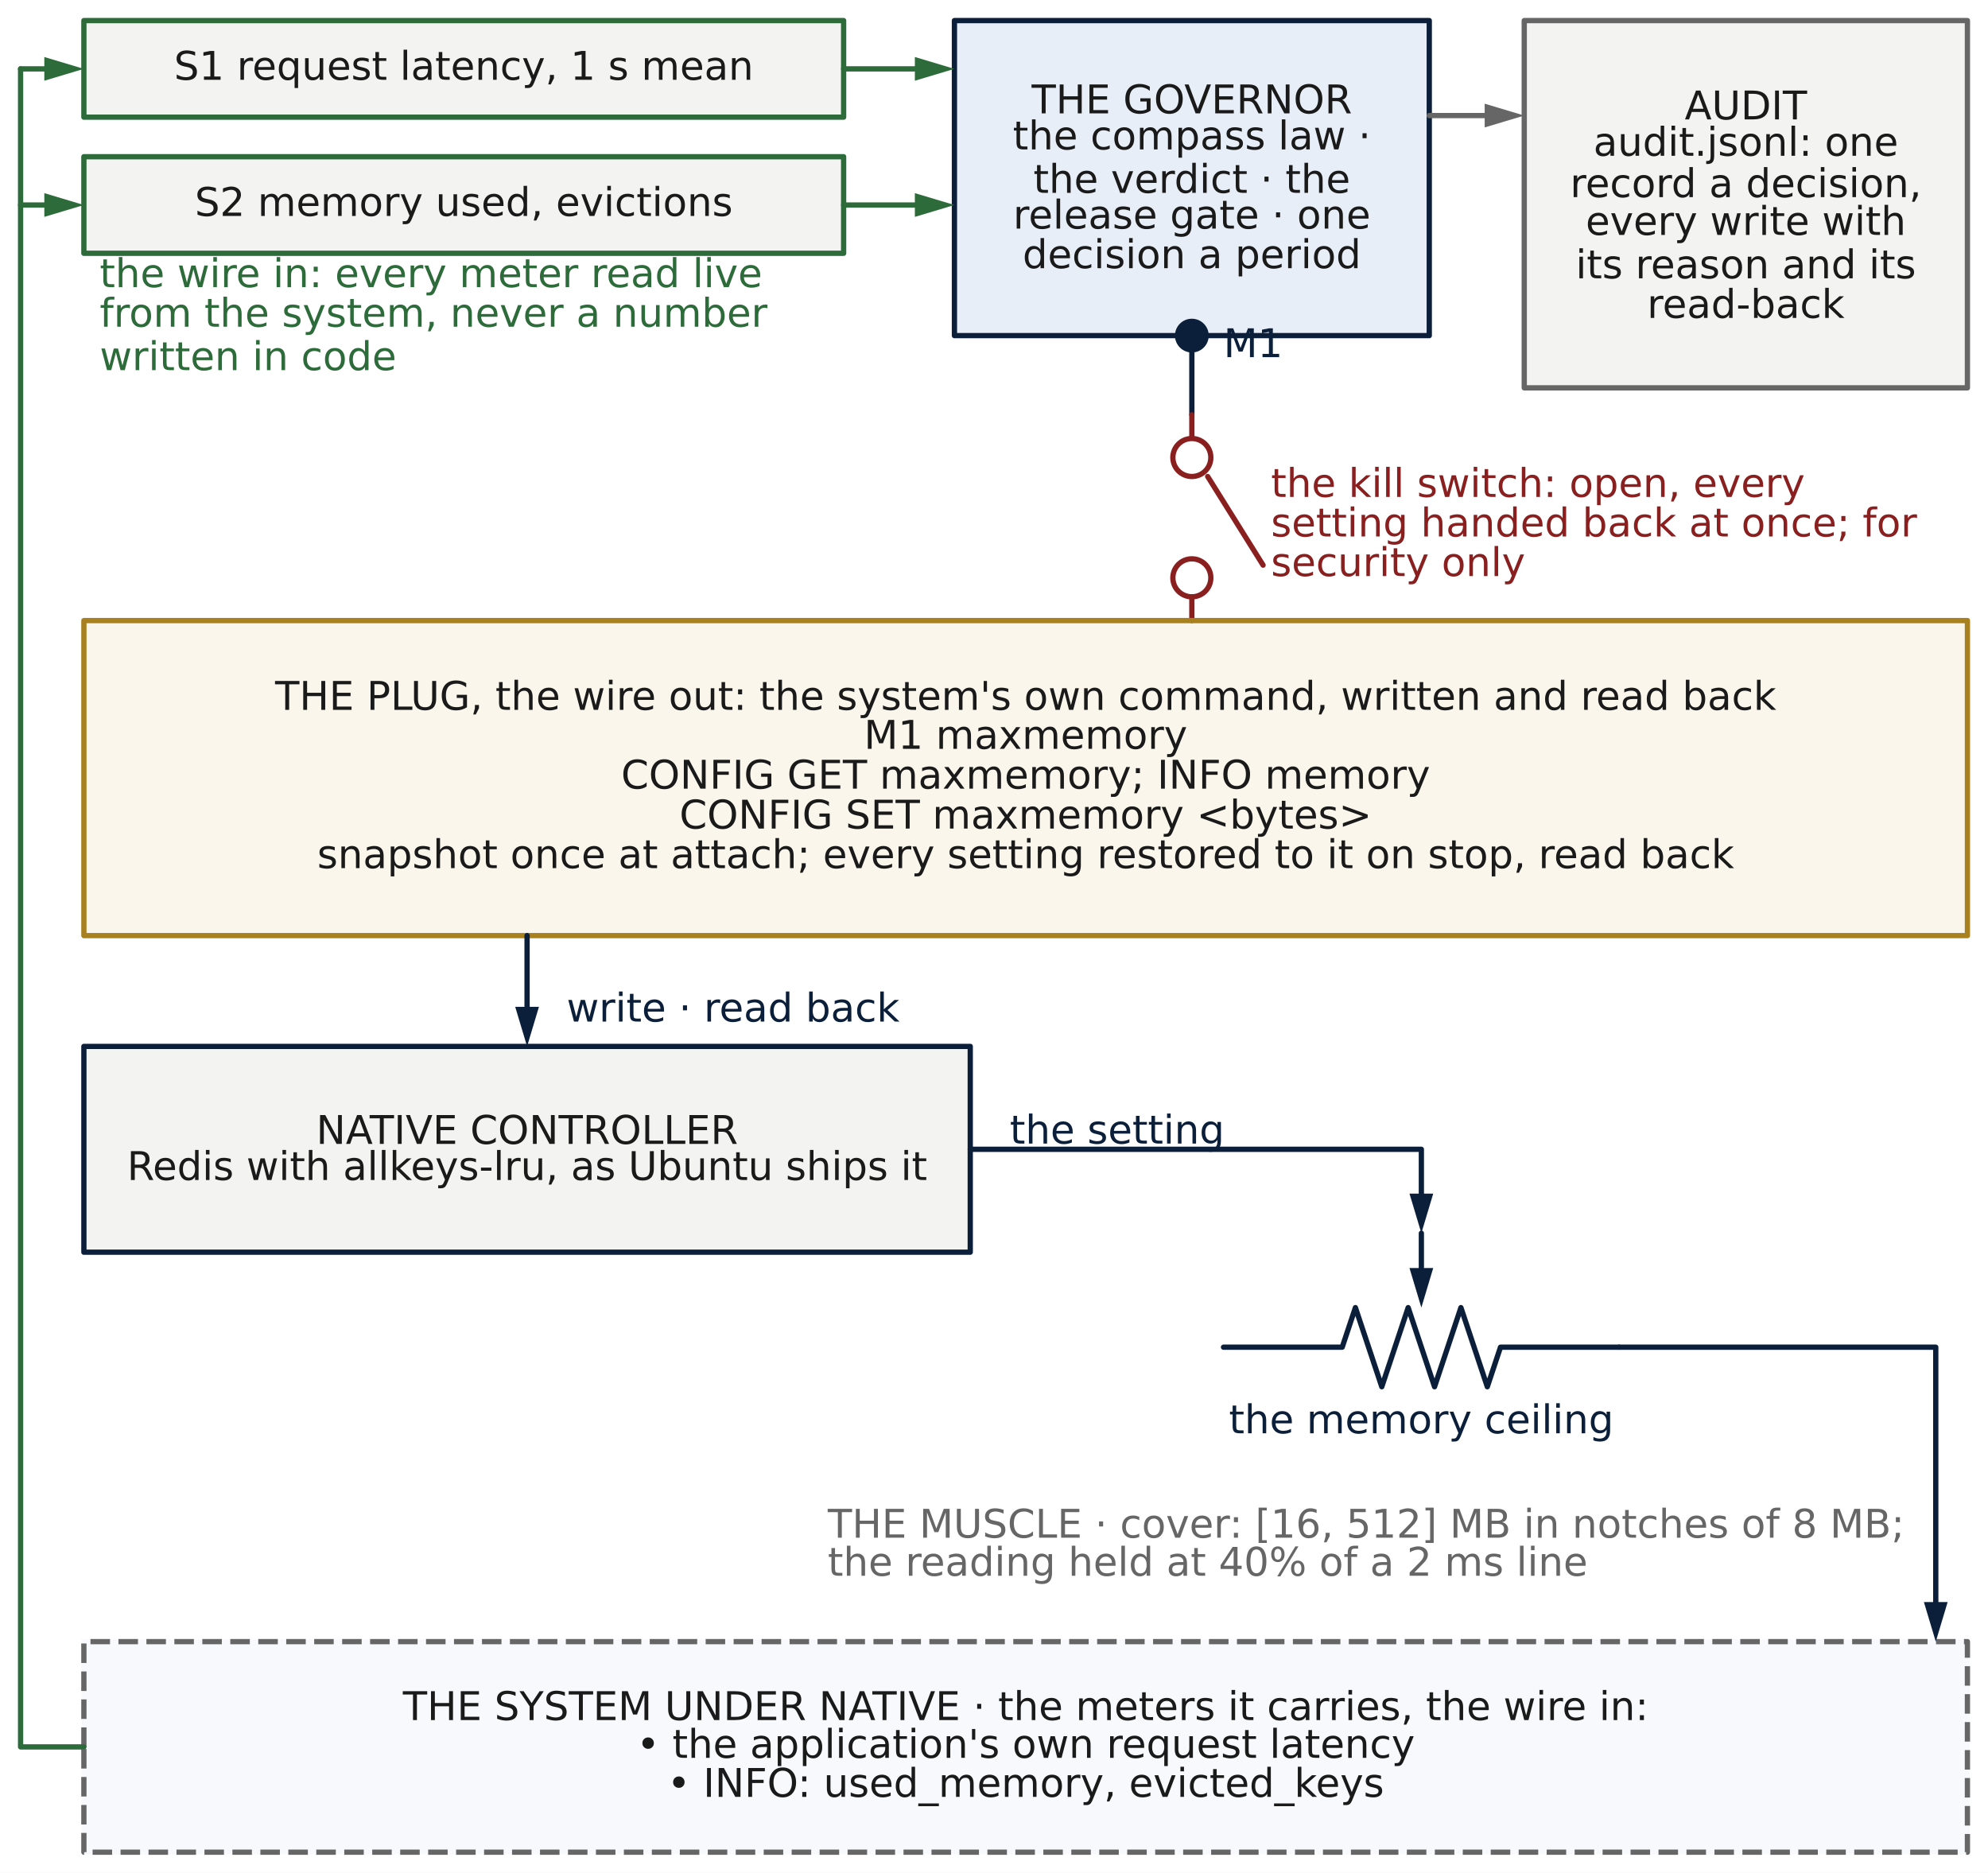
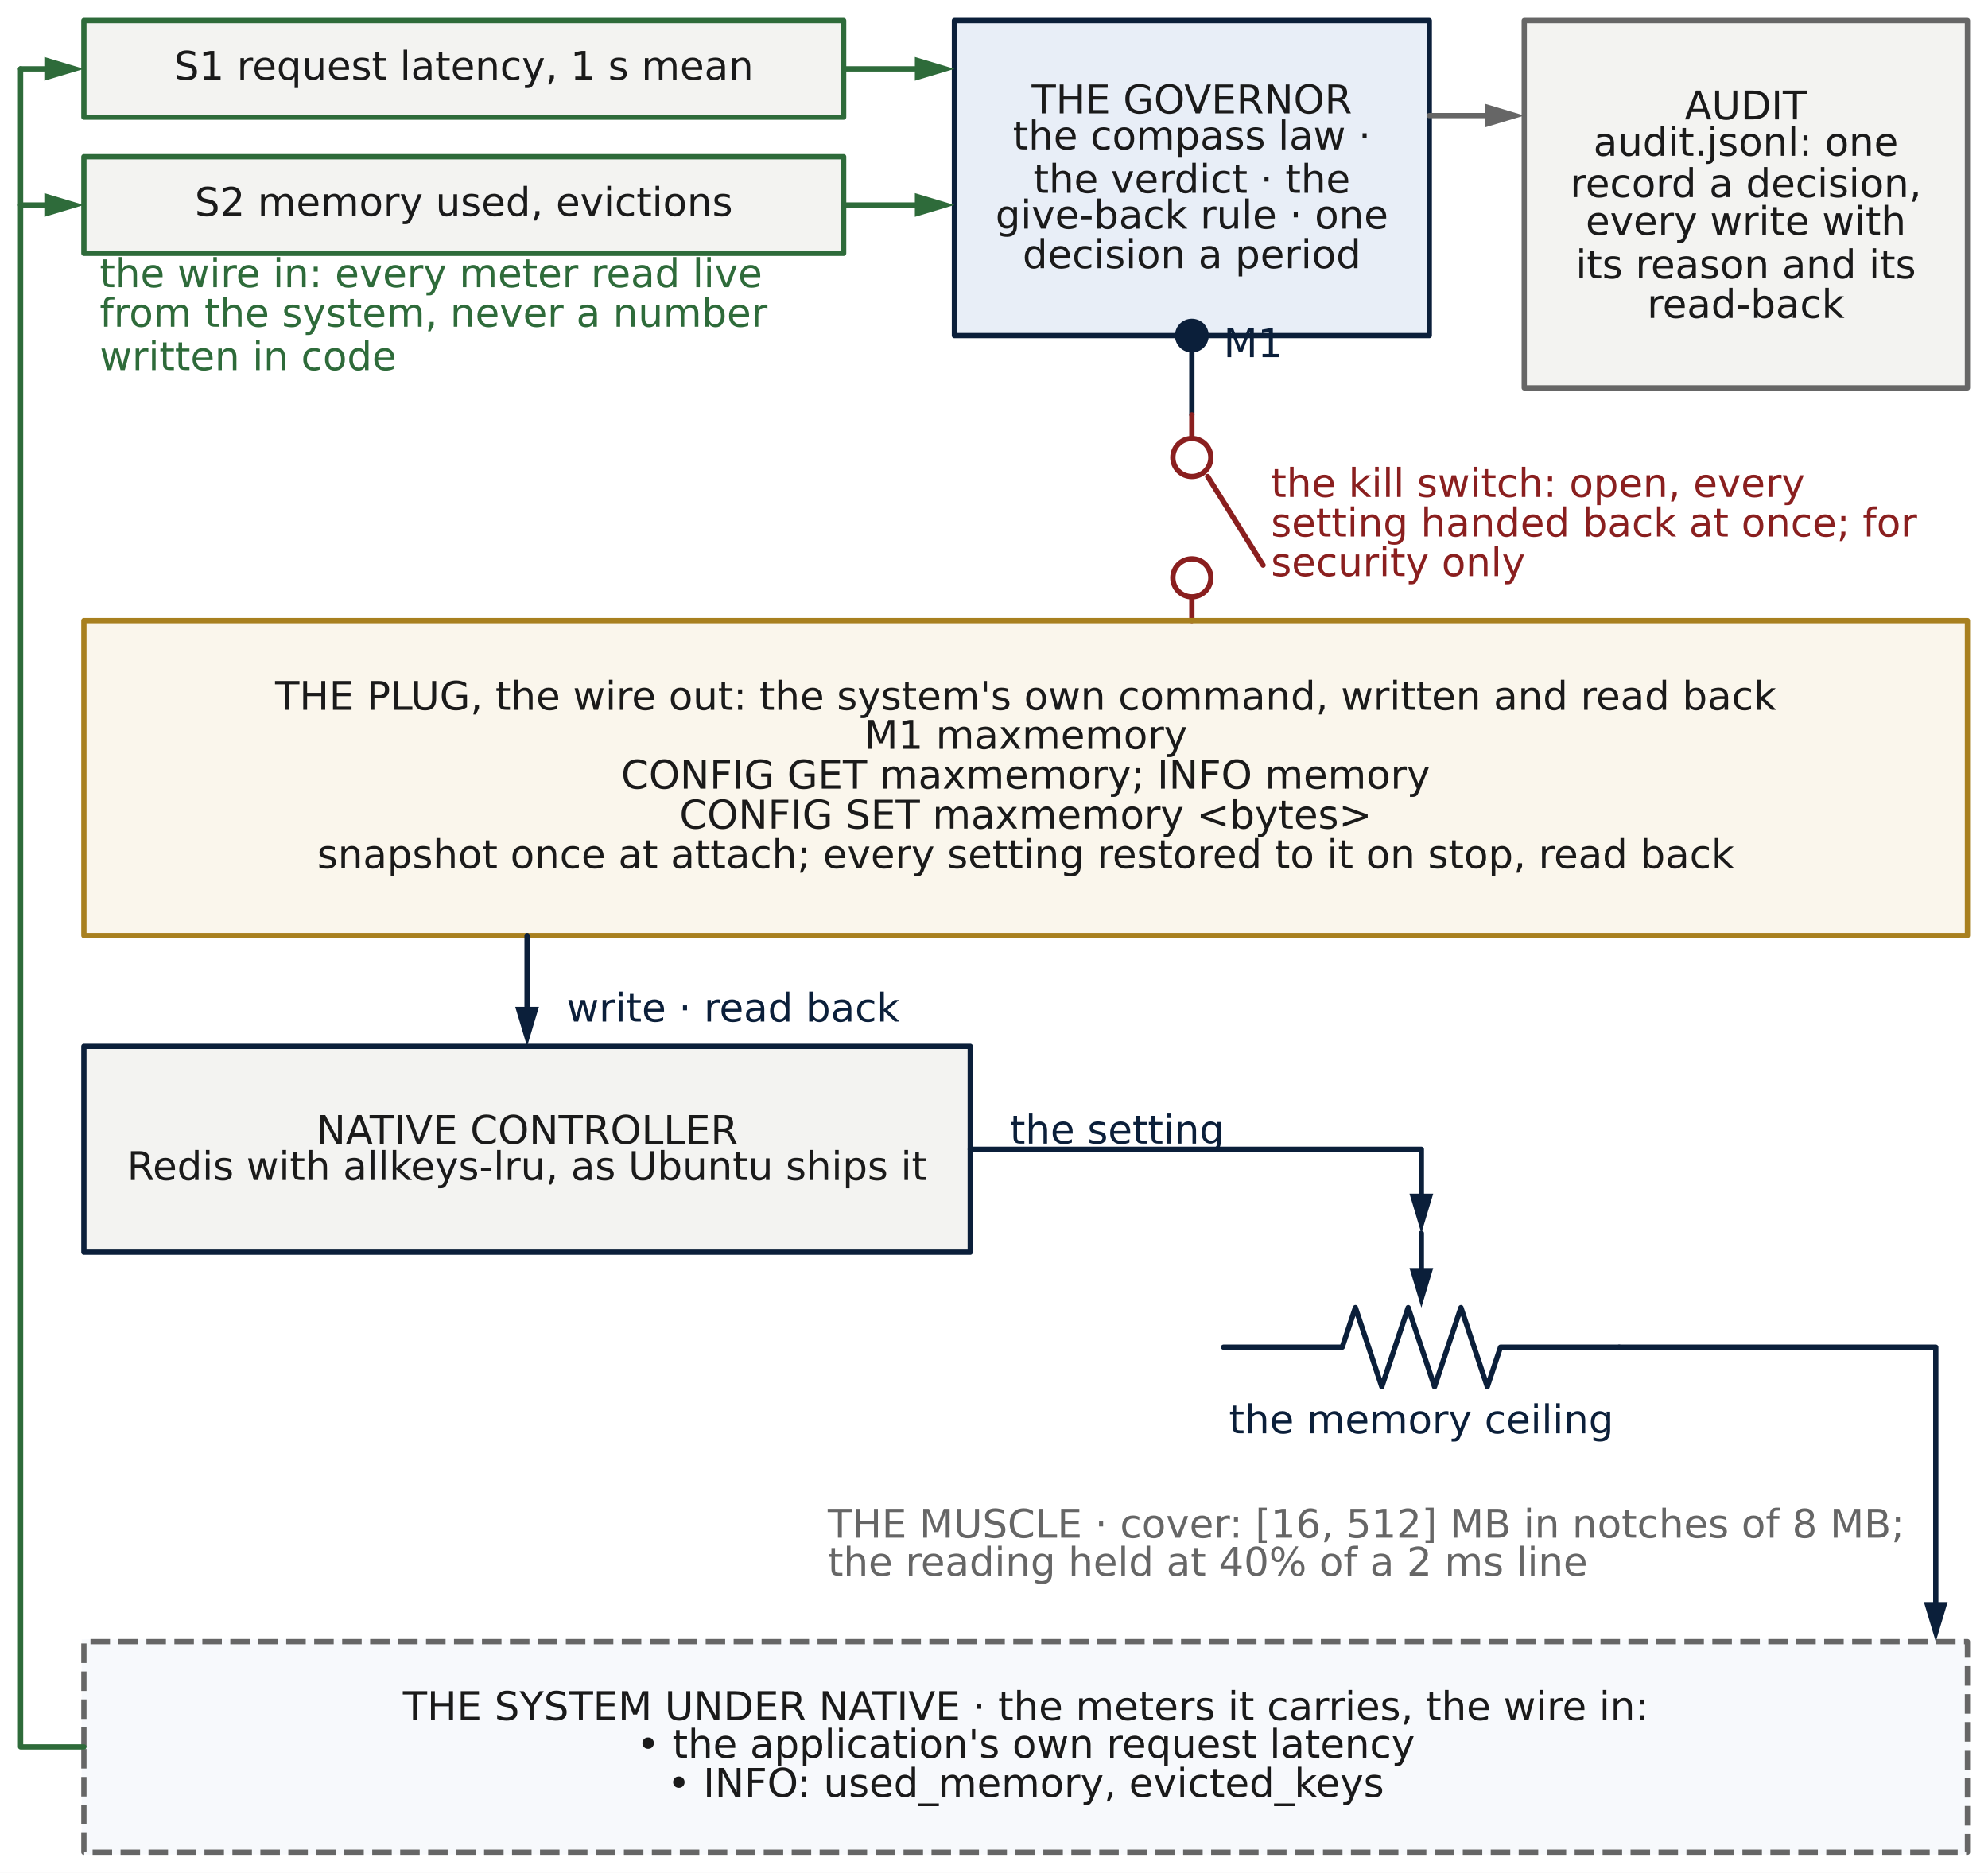
<svg xmlns="http://www.w3.org/2000/svg" width="452.16pt" height="425.88pt" viewBox="0 0 452.16 425.88" version="1.1">
  <defs>
    <style type="text/css">*{stroke-linejoin: round; stroke-linecap: butt}</style>
  </defs>
  <g id="figure_1">
    <g id="patch_1">
      <path d="M 0 425.88  L 452.16 425.88  L 452.16 0  L 0 0  z " style="fill: #ffffff" />
    </g>
    <g id="axes_1">
      <g id="patch_2">
-         <path d="M 217.08 40.5  L 217.08 4.68  L 325.08 4.68  L 325.08 76.32  L 217.08 76.32  z " clip-path="url(#p948c8fc768)" style="fill: #e8eef7; stroke: #e8eef7; stroke-linejoin: miter" />
+         <path d="M 217.08 40.5  L 217.08 4.68  L 325.08 4.68  L 325.08 76.32  L 217.08 76.32  z " clip-path="url(#pe3cd42fc38)" style="fill: #e8eef7; stroke: #e8eef7; stroke-linejoin: miter" />
      </g>
      <g id="patch_3">
-         <path d="M 19.08 15.66  L 19.08 4.68  L 191.88 4.68  L 191.88 26.64  L 19.08 26.64  z " clip-path="url(#p948c8fc768)" style="fill: #f3f3f1; stroke: #f3f3f1; stroke-linejoin: miter" />
+         <path d="M 19.08 15.66  L 19.08 4.68  L 191.88 4.68  L 191.88 26.64  L 19.08 26.64  z " clip-path="url(#pe3cd42fc38)" style="fill: #f3f3f1; stroke: #f3f3f1; stroke-linejoin: miter" />
      </g>
      <g id="patch_4">
-         <path d="M 19.08 46.62  L 19.08 35.64  L 191.88 35.64  L 191.88 57.6  L 19.08 57.6  z " clip-path="url(#p948c8fc768)" style="fill: #f3f3f1; stroke: #f3f3f1; stroke-linejoin: miter" />
+         <path d="M 19.08 46.62  L 19.08 35.64  L 191.88 35.64  L 191.88 57.6  L 19.08 57.6  z " clip-path="url(#pe3cd42fc38)" style="fill: #f3f3f1; stroke: #f3f3f1; stroke-linejoin: miter" />
      </g>
      <g id="patch_5">
-         <path d="M 346.68 46.44  L 346.68 4.68  L 447.48 4.68  L 447.48 88.2  L 346.68 88.2  z " clip-path="url(#p948c8fc768)" style="fill: #f3f3f1; stroke: #f3f3f1; stroke-linejoin: miter" />
+         <path d="M 346.68 46.44  L 346.68 4.68  L 447.48 4.68  L 447.48 88.2  L 346.68 88.2  z " clip-path="url(#pe3cd42fc38)" style="fill: #f3f3f1; stroke: #f3f3f1; stroke-linejoin: miter" />
      </g>
      <g id="patch_6">
-         <path d="M 19.08 176.94  L 19.08 141.12  L 447.48 141.12  L 447.48 212.76  L 19.08 212.76  z " clip-path="url(#p948c8fc768)" style="fill: #faf6ec; stroke: #faf6ec; stroke-linejoin: miter" />
+         <path d="M 19.08 176.94  L 19.08 141.12  L 447.48 141.12  L 447.48 212.76  L 19.08 212.76  z " clip-path="url(#pe3cd42fc38)" style="fill: #faf6ec; stroke: #faf6ec; stroke-linejoin: miter" />
      </g>
      <g id="patch_7">
-         <path d="M 19.08 261.36  L 19.08 237.96  L 220.68 237.96  L 220.68 284.76  L 19.08 284.76  z " clip-path="url(#p948c8fc768)" style="fill: #f3f3f1; stroke: #f3f3f1; stroke-linejoin: miter" />
+         <path d="M 19.08 261.36  L 19.08 237.96  L 220.68 237.96  L 220.68 284.76  L 19.08 284.76  z " clip-path="url(#pe3cd42fc38)" style="fill: #f3f3f1; stroke: #f3f3f1; stroke-linejoin: miter" />
      </g>
      <g id="patch_8">
-         <path d="M 19.08 397.26  L 19.08 373.32  L 447.48 373.32  L 447.48 421.2  L 19.08 421.2  z " clip-path="url(#p948c8fc768)" style="fill: #f7f9fc; stroke: #f7f9fc; stroke-linejoin: miter" />
+         <path d="M 19.08 397.26  L 19.08 373.32  L 447.48 373.32  L 447.48 421.2  L 19.08 421.2  z " clip-path="url(#pe3cd42fc38)" style="fill: #f7f9fc; stroke: #f7f9fc; stroke-linejoin: miter" />
      </g>
      <g id="line2d_1">
-         <path d="M 217.08 40.5  L 217.08 4.68  L 325.08 4.68  L 325.08 76.32  L 217.08 76.32  L 217.08 40.5  " clip-path="url(#p948c8fc768)" style="fill: none; stroke: #0b1f3a; stroke-width: 1.2; stroke-linecap: round" />
+         <path d="M 217.08 40.5  L 217.08 4.68  L 325.08 4.68  L 325.08 76.32  L 217.08 76.32  L 217.08 40.5  " clip-path="url(#pe3cd42fc38)" style="fill: none; stroke: #0b1f3a; stroke-width: 1.2; stroke-linecap: round" />
      </g>
      <g id="line2d_2">
-         <path d="M 19.08 15.66  L 19.08 4.68  L 191.88 4.68  L 191.88 26.64  L 19.08 26.64  L 19.08 15.66  " clip-path="url(#p948c8fc768)" style="fill: none; stroke: #2e6b3a; stroke-width: 1.2; stroke-linecap: round" />
+         <path d="M 19.08 15.66  L 19.08 4.68  L 191.88 4.68  L 191.88 26.64  L 19.08 26.64  L 19.08 15.66  " clip-path="url(#pe3cd42fc38)" style="fill: none; stroke: #2e6b3a; stroke-width: 1.2; stroke-linecap: round" />
      </g>
      <g id="line2d_3">
-         <path d="M 191.88 15.66  L 208.08 15.66  " clip-path="url(#p948c8fc768)" style="fill: none; stroke: #2e6b3a; stroke-width: 1.2; stroke-linecap: round" />
+         <path d="M 191.88 15.66  L 208.08 15.66  " clip-path="url(#pe3cd42fc38)" style="fill: none; stroke: #2e6b3a; stroke-width: 1.2; stroke-linecap: round" />
      </g>
      <g id="patch_9">
-         <path d="M 208.08 12.96  L 217.08 15.66  L 208.08 18.36  z " clip-path="url(#p948c8fc768)" style="fill: #2e6b3a" />
+         <path d="M 208.08 12.96  L 217.08 15.66  L 208.08 18.36  z " clip-path="url(#pe3cd42fc38)" style="fill: #2e6b3a" />
      </g>
      <g id="line2d_4">
-         <path d="M 19.08 46.62  L 19.08 35.64  L 191.88 35.64  L 191.88 57.6  L 19.08 57.6  L 19.08 46.62  " clip-path="url(#p948c8fc768)" style="fill: none; stroke: #2e6b3a; stroke-width: 1.2; stroke-linecap: round" />
+         <path d="M 19.08 46.62  L 19.08 35.64  L 191.88 35.64  L 191.88 57.6  L 19.08 57.6  L 19.08 46.62  " clip-path="url(#pe3cd42fc38)" style="fill: none; stroke: #2e6b3a; stroke-width: 1.2; stroke-linecap: round" />
      </g>
      <g id="line2d_5">
-         <path d="M 191.88 46.62  L 208.08 46.62  " clip-path="url(#p948c8fc768)" style="fill: none; stroke: #2e6b3a; stroke-width: 1.2; stroke-linecap: round" />
+         <path d="M 191.88 46.62  L 208.08 46.62  " clip-path="url(#pe3cd42fc38)" style="fill: none; stroke: #2e6b3a; stroke-width: 1.2; stroke-linecap: round" />
      </g>
      <g id="patch_10">
-         <path d="M 208.08 43.92  L 217.08 46.62  L 208.08 49.32  z " clip-path="url(#p948c8fc768)" style="fill: #2e6b3a" />
+         <path d="M 208.08 43.92  L 217.08 46.62  L 208.08 49.32  z " clip-path="url(#pe3cd42fc38)" style="fill: #2e6b3a" />
      </g>
      <g id="line2d_6">
-         <path d="M 346.68 46.44  L 346.68 4.68  L 447.48 4.68  L 447.48 88.2  L 346.68 88.2  L 346.68 46.44  " clip-path="url(#p948c8fc768)" style="fill: none; stroke: #666666; stroke-width: 1.2; stroke-linecap: round" />
+         <path d="M 346.68 46.44  L 346.68 4.68  L 447.48 4.68  L 447.48 88.2  L 346.68 88.2  L 346.68 46.44  " clip-path="url(#pe3cd42fc38)" style="fill: none; stroke: #666666; stroke-width: 1.2; stroke-linecap: round" />
      </g>
      <g id="line2d_7">
-         <path d="M 325.08 26.28  L 337.68 26.28  " clip-path="url(#p948c8fc768)" style="fill: none; stroke: #666666; stroke-width: 1.2; stroke-linecap: round" />
+         <path d="M 325.08 26.28  L 337.68 26.28  " clip-path="url(#pe3cd42fc38)" style="fill: none; stroke: #666666; stroke-width: 1.2; stroke-linecap: round" />
      </g>
      <g id="patch_11">
-         <path d="M 337.68 23.58  L 346.68 26.28  L 337.68 28.98  z " clip-path="url(#p948c8fc768)" style="fill: #666666" />
+         <path d="M 337.68 23.58  L 346.68 26.28  L 337.68 28.98  z " clip-path="url(#pe3cd42fc38)" style="fill: #666666" />
      </g>
      <g id="line2d_8">
-         <path d="M 271.08 76.32  L 271.08 85.32  L 271.08 94.32  " clip-path="url(#p948c8fc768)" style="fill: none; stroke: #0b1f3a; stroke-width: 1.2; stroke-linecap: round" />
+         <path d="M 271.08 76.32  L 271.08 85.32  L 271.08 94.32  " clip-path="url(#pe3cd42fc38)" style="fill: none; stroke: #0b1f3a; stroke-width: 1.2; stroke-linecap: round" />
      </g>
      <g id="line2d_9">
-         <path d="M 271.08 94.32  L 271.08 99.72  M 274.68 108.36  L 287.28 128.52  M 271.08 135.72  L 271.08 141.12  " clip-path="url(#p948c8fc768)" style="fill: none; stroke: #8a1f1f; stroke-width: 1.2; stroke-linecap: round" />
+         <path d="M 271.08 94.32  L 271.08 99.72  M 274.68 108.36  L 287.28 128.52  M 271.08 135.72  L 271.08 141.12  " clip-path="url(#pe3cd42fc38)" style="fill: none; stroke: #8a1f1f; stroke-width: 1.2; stroke-linecap: round" />
      </g>
      <g id="line2d_10">
-         <path d="M 19.08 176.94  L 19.08 141.12  L 447.48 141.12  L 447.48 212.76  L 19.08 212.76  L 19.08 176.94  " clip-path="url(#p948c8fc768)" style="fill: none; stroke: #a8801f; stroke-width: 1.2; stroke-linecap: round" />
+         <path d="M 19.08 176.94  L 19.08 141.12  L 447.48 141.12  L 447.48 212.76  L 19.08 212.76  L 19.08 176.94  " clip-path="url(#pe3cd42fc38)" style="fill: none; stroke: #a8801f; stroke-width: 1.2; stroke-linecap: round" />
      </g>
      <g id="line2d_11">
-         <path d="M 19.08 261.36  L 19.08 237.96  L 220.68 237.96  L 220.68 284.76  L 19.08 284.76  L 19.08 261.36  " clip-path="url(#p948c8fc768)" style="fill: none; stroke: #0b1f3a; stroke-width: 1.2; stroke-linecap: round" />
+         <path d="M 19.08 261.36  L 19.08 237.96  L 220.68 237.96  L 220.68 284.76  L 19.08 284.76  L 19.08 261.36  " clip-path="url(#pe3cd42fc38)" style="fill: none; stroke: #0b1f3a; stroke-width: 1.2; stroke-linecap: round" />
      </g>
      <g id="line2d_12">
-         <path d="M 119.88 212.76  L 119.88 228.96  " clip-path="url(#p948c8fc768)" style="fill: none; stroke: #0b1f3a; stroke-width: 1.2; stroke-linecap: round" />
+         <path d="M 119.88 212.76  L 119.88 228.96  " clip-path="url(#pe3cd42fc38)" style="fill: none; stroke: #0b1f3a; stroke-width: 1.2; stroke-linecap: round" />
      </g>
      <g id="patch_12">
-         <path d="M 122.58 228.96  L 119.88 237.96  L 117.18 228.96  z " clip-path="url(#p948c8fc768)" style="fill: #0b1f3a" />
+         <path d="M 122.58 228.96  L 119.88 237.96  L 117.18 228.96  z " clip-path="url(#pe3cd42fc38)" style="fill: #0b1f3a" />
      </g>
      <g id="line2d_13">
-         <path d="M 278.28 306.36  L 305.28 306.36  L 308.28 297.36  L 314.28 315.36  L 320.28 297.36  L 326.28 315.36  L 332.28 297.36  L 338.28 315.36  L 341.28 306.36  L 368.28 306.36  " clip-path="url(#p948c8fc768)" style="fill: none; stroke: #0b1f3a; stroke-width: 1.2; stroke-linecap: round" />
+         <path d="M 278.28 306.36  L 305.28 306.36  L 308.28 297.36  L 314.28 315.36  L 320.28 297.36  L 326.28 315.36  L 332.28 297.36  L 338.28 315.36  L 341.28 306.36  L 368.28 306.36  " clip-path="url(#pe3cd42fc38)" style="fill: none; stroke: #0b1f3a; stroke-width: 1.2; stroke-linecap: round" />
      </g>
      <g id="line2d_14">
-         <path d="M 323.28 280.44  L 323.28 288.36  " clip-path="url(#p948c8fc768)" style="fill: none; stroke: #0b1f3a; stroke-width: 1.2; stroke-linecap: round" />
+         <path d="M 323.28 280.44  L 323.28 288.36  " clip-path="url(#pe3cd42fc38)" style="fill: none; stroke: #0b1f3a; stroke-width: 1.2; stroke-linecap: round" />
      </g>
      <g id="patch_13">
-         <path d="M 325.98 288.36  L 323.28 297.36  L 320.58 288.36  z " clip-path="url(#p948c8fc768)" style="fill: #0b1f3a" />
+         <path d="M 325.98 288.36  L 323.28 297.36  L 320.58 288.36  z " clip-path="url(#pe3cd42fc38)" style="fill: #0b1f3a" />
      </g>
      <g id="line2d_15">
-         <path d="M 220.68 261.36  L 323.28 261.36  L 323.28 271.44  " clip-path="url(#p948c8fc768)" style="fill: none; stroke: #0b1f3a; stroke-width: 1.2; stroke-linecap: round" />
+         <path d="M 220.68 261.36  L 323.28 261.36  L 323.28 271.44  " clip-path="url(#pe3cd42fc38)" style="fill: none; stroke: #0b1f3a; stroke-width: 1.2; stroke-linecap: round" />
      </g>
      <g id="patch_14">
-         <path d="M 325.98 271.44  L 323.28 280.44  L 320.58 271.44  z " clip-path="url(#p948c8fc768)" style="fill: #0b1f3a" />
+         <path d="M 325.98 271.44  L 323.28 280.44  L 320.58 271.44  z " clip-path="url(#pe3cd42fc38)" style="fill: #0b1f3a" />
      </g>
      <g id="line2d_16">
-         <path d="M 19.08 397.26  L 19.08 373.32  L 447.48 373.32  L 447.48 421.2  L 19.08 421.2  L 19.08 397.26  " clip-path="url(#p948c8fc768)" style="fill: none; stroke-dasharray: 4.44,1.92; stroke-dashoffset: 0; stroke: #666666; stroke-width: 1.2" />
+         <path d="M 19.08 397.26  L 19.08 373.32  L 447.48 373.32  L 447.48 421.2  L 19.08 421.2  L 19.08 397.26  " clip-path="url(#pe3cd42fc38)" style="fill: none; stroke-dasharray: 4.44,1.92; stroke-dashoffset: 0; stroke: #666666; stroke-width: 1.2" />
      </g>
      <g id="line2d_17">
-         <path d="M 368.28 306.36  L 440.28 306.36  L 440.28 364.32  " clip-path="url(#p948c8fc768)" style="fill: none; stroke: #0b1f3a; stroke-width: 1.2; stroke-linecap: round" />
+         <path d="M 368.28 306.36  L 440.28 306.36  L 440.28 364.32  " clip-path="url(#pe3cd42fc38)" style="fill: none; stroke: #0b1f3a; stroke-width: 1.2; stroke-linecap: round" />
      </g>
      <g id="patch_15">
-         <path d="M 442.98 364.32  L 440.28 373.32  L 437.58 364.32  z " clip-path="url(#p948c8fc768)" style="fill: #0b1f3a" />
+         <path d="M 442.98 364.32  L 440.28 373.32  L 437.58 364.32  z " clip-path="url(#pe3cd42fc38)" style="fill: #0b1f3a" />
      </g>
      <g id="line2d_18">
-         <path d="M 19.08 397.26  L 4.68 397.26  L 4.68 15.66  " clip-path="url(#p948c8fc768)" style="fill: none; stroke: #2e6b3a; stroke-width: 1.2; stroke-linecap: round" />
+         <path d="M 19.08 397.26  L 4.68 397.26  L 4.68 15.66  " clip-path="url(#pe3cd42fc38)" style="fill: none; stroke: #2e6b3a; stroke-width: 1.2; stroke-linecap: round" />
      </g>
      <g id="line2d_19">
-         <path d="M 4.68 15.66  L 10.08 15.66  " clip-path="url(#p948c8fc768)" style="fill: none; stroke: #2e6b3a; stroke-width: 1.2; stroke-linecap: round" />
+         <path d="M 4.68 15.66  L 10.08 15.66  " clip-path="url(#pe3cd42fc38)" style="fill: none; stroke: #2e6b3a; stroke-width: 1.2; stroke-linecap: round" />
      </g>
      <g id="patch_16">
-         <path d="M 10.08 12.96  L 19.08 15.66  L 10.08 18.36  z " clip-path="url(#p948c8fc768)" style="fill: #2e6b3a" />
+         <path d="M 10.08 12.96  L 19.08 15.66  L 10.08 18.36  z " clip-path="url(#pe3cd42fc38)" style="fill: #2e6b3a" />
      </g>
      <g id="line2d_20">
-         <path d="M 4.68 46.62  L 10.08 46.62  " clip-path="url(#p948c8fc768)" style="fill: none; stroke: #2e6b3a; stroke-width: 1.2; stroke-linecap: round" />
+         <path d="M 4.68 46.62  L 10.08 46.62  " clip-path="url(#pe3cd42fc38)" style="fill: none; stroke: #2e6b3a; stroke-width: 1.2; stroke-linecap: round" />
      </g>
      <g id="patch_17">
-         <path d="M 10.08 43.92  L 19.08 46.62  L 10.08 49.32  z " clip-path="url(#p948c8fc768)" style="fill: #2e6b3a" />
+         <path d="M 10.08 43.92  L 19.08 46.62  L 10.08 49.32  z " clip-path="url(#pe3cd42fc38)" style="fill: #2e6b3a" />
      </g>
      <g id="text_1">
        <text style="font-size: 9px; font-family: 'DejaVu Sans'; fill: #1a1a1a" transform="translate(234.6391 25.77586)">THE GOVERNOR</text>
        <text style="font-size: 9px; font-family: 'DejaVu Sans'; fill: #1a1a1a" transform="translate(230.3726 33.98344)">the compass law ·</text>
        <text style="font-size: 9px; font-family: 'DejaVu Sans'; fill: #1a1a1a" transform="translate(235.0406 43.85531)">the verdict · the</text>
-         <text style="font-size: 9px; font-family: 'DejaVu Sans'; fill: #1a1a1a" transform="translate(230.4281 51.98344)">release gate · one</text>
+         <text style="font-size: 9px; font-family: 'DejaVu Sans'; fill: #1a1a1a" transform="translate(226.407 51.98344)">give-back rule · one</text>
        <text style="font-size: 9px; font-family: 'DejaVu Sans'; fill: #1a1a1a" transform="translate(232.5762 60.98344)">decision a period</text>
      </g>
      <g id="text_2">
        <text style="font-size: 9px; font-family: 'DejaVu Sans'; text-anchor: middle; fill: #1a1a1a" x="105.48" y="18.143" transform="rotate(-0 105.48 18.14344)">S1 request latency, 1 s mean</text>
      </g>
      <g id="text_3">
        <text style="font-size: 9px; font-family: 'DejaVu Sans'; text-anchor: middle; fill: #1a1a1a" x="105.48" y="49.103" transform="rotate(-0 105.48 49.10344)">S2 memory used, evictions</text>
      </g>
      <g id="text_4">
        <text style="font-size: 9px; font-family: 'DejaVu Sans'; fill: #1a1a1a" transform="translate(383.1673 27.1568)">AUDIT</text>
        <text style="font-size: 9px; font-family: 'DejaVu Sans'; fill: #1a1a1a" transform="translate(362.3991 35.42344)">audit.jsonl: one</text>
        <text style="font-size: 9px; font-family: 'DejaVu Sans'; fill: #1a1a1a" transform="translate(357.1066 44.83617)">record a decision,</text>
        <text style="font-size: 9px; font-family: 'DejaVu Sans'; fill: #1a1a1a" transform="translate(360.6455 53.42344)">every write with</text>
        <text style="font-size: 9px; font-family: 'DejaVu Sans'; fill: #1a1a1a" transform="translate(358.3793 63.29531)">its reason and its</text>
        <text style="font-size: 9px; font-family: 'DejaVu Sans'; fill: #1a1a1a" transform="translate(374.6278 72.29531)">read-back</text>
      </g>
      <g id="text_5">
        <text style="font-size: 9px; font-family: 'DejaVu Sans'; fill: #2e6b3a" transform="translate(22.68 65.30344)">the wire in: every meter read live</text>
        <text style="font-size: 9px; font-family: 'DejaVu Sans'; fill: #2e6b3a" transform="translate(22.68 74.30344)">from the system, never a number</text>
        <text style="font-size: 9px; font-family: 'DejaVu Sans'; fill: #2e6b3a" transform="translate(22.68 84.17531)">written in code</text>
      </g>
      <g id="text_6">
        <text style="font-size: 9px; font-family: 'DejaVu Sans'; text-anchor: start; fill: #0b1f3a" x="278.28" y="81.221" transform="rotate(-0 278.28 81.22078)">M1</text>
      </g>
      <g id="patch_18">
-         <path d="M 271.08 108.36  C 272.226 108.36 273.325 107.905 274.135 107.095  C 274.945 106.285 275.4 105.186 275.4 104.04  C 275.4 102.894 274.945 101.795 274.135 100.985  C 273.325 100.175 272.226 99.72 271.08 99.72  C 269.934 99.72 268.835 100.175 268.025 100.985  C 267.215 101.795 266.76 102.894 266.76 104.04  C 266.76 105.186 267.215 106.285 268.025 107.095  C 268.835 107.905 269.934 108.36 271.08 108.36  z " clip-path="url(#p948c8fc768)" style="fill: #ffffff; stroke: #8a1f1f; stroke-width: 1.2; stroke-linejoin: miter" />
+         <path d="M 271.08 108.36  C 272.226 108.36 273.325 107.905 274.135 107.095  C 274.945 106.285 275.4 105.186 275.4 104.04  C 275.4 102.894 274.945 101.795 274.135 100.985  C 273.325 100.175 272.226 99.72 271.08 99.72  C 269.934 99.72 268.835 100.175 268.025 100.985  C 267.215 101.795 266.76 102.894 266.76 104.04  C 266.76 105.186 267.215 106.285 268.025 107.095  C 268.835 107.905 269.934 108.36 271.08 108.36  z " clip-path="url(#pe3cd42fc38)" style="fill: #ffffff; stroke: #8a1f1f; stroke-width: 1.2; stroke-linejoin: miter" />
      </g>
      <g id="patch_19">
-         <path d="M 271.08 135.72  C 272.226 135.72 273.325 135.265 274.135 134.455  C 274.945 133.645 275.4 132.546 275.4 131.4  C 275.4 130.254 274.945 129.155 274.135 128.345  C 273.325 127.535 272.226 127.08 271.08 127.08  C 269.934 127.08 268.835 127.535 268.025 128.345  C 267.215 129.155 266.76 130.254 266.76 131.4  C 266.76 132.546 267.215 133.645 268.025 134.455  C 268.835 135.265 269.934 135.72 271.08 135.72  z " clip-path="url(#p948c8fc768)" style="fill: #ffffff; stroke: #8a1f1f; stroke-width: 1.2; stroke-linejoin: miter" />
+         <path d="M 271.08 135.72  C 272.226 135.72 273.325 135.265 274.135 134.455  C 274.945 133.645 275.4 132.546 275.4 131.4  C 275.4 130.254 274.945 129.155 274.135 128.345  C 273.325 127.535 272.226 127.08 271.08 127.08  C 269.934 127.08 268.835 127.535 268.025 128.345  C 267.215 129.155 266.76 130.254 266.76 131.4  C 266.76 132.546 267.215 133.645 268.025 134.455  C 268.835 135.265 269.934 135.72 271.08 135.72  z " clip-path="url(#pe3cd42fc38)" style="fill: #ffffff; stroke: #8a1f1f; stroke-width: 1.2; stroke-linejoin: miter" />
      </g>
      <g id="text_7">
        <text style="font-size: 9px; font-family: 'DejaVu Sans'; fill: #8a1f1f" transform="translate(289.08 113.0034)">the kill switch: open, every</text>
        <text style="font-size: 9px; font-family: 'DejaVu Sans'; fill: #8a1f1f" transform="translate(289.08 122.0034)">setting handed back at once; for</text>
        <text style="font-size: 9px; font-family: 'DejaVu Sans'; fill: #8a1f1f" transform="translate(289.08 131.0034)">security only</text>
      </g>
      <g id="text_8">
        <text style="font-size: 9px; font-family: 'DejaVu Sans'; fill: #1a1a1a" transform="translate(62.58023 161.4234)">THE PLUG, the wire out: the system's own command, written and read back</text>
        <text style="font-size: 9px; font-family: 'DejaVu Sans'; fill: #1a1a1a" transform="translate(196.4974 170.2849)">M1 maxmemory</text>
        <text style="font-size: 9px; font-family: 'DejaVu Sans'; fill: #1a1a1a" transform="translate(141.2775 179.344)">CONFIG GET maxmemory; INFO memory</text>
        <text style="font-size: 9px; font-family: 'DejaVu Sans'; fill: #1a1a1a" transform="translate(154.5412 188.4234)">CONFIG SET maxmemory &lt;bytes&gt;</text>
        <text style="font-size: 9px; font-family: 'DejaVu Sans'; fill: #1a1a1a" transform="translate(72.15047 197.4234)">snapshot once at attach; every setting restored to it on stop, read back</text>
      </g>
      <g id="text_9">
        <text style="font-size: 9px; font-family: 'DejaVu Sans'; fill: #1a1a1a" transform="translate(71.90297 260.1359)">NATIVE CONTROLLER</text>
        <text style="font-size: 9px; font-family: 'DejaVu Sans'; fill: #1a1a1a" transform="translate(28.88859 268.3434)">Redis with allkeys-lru, as Ubuntu ships it</text>
      </g>
      <g id="text_10">
        <text style="font-size: 9px; font-family: 'DejaVu Sans'; text-anchor: start; fill: #0b1f3a" x="128.88" y="232.315" transform="rotate(-0 128.88 232.3153)">write · read back</text>
      </g>
      <g id="text_11">
        <text style="font-size: 9px; font-family: 'DejaVu Sans'; text-anchor: middle; fill: #0b1f3a" x="323.28" y="325.943" transform="rotate(-0 323.28 325.9434)">the memory ceiling</text>
      </g>
      <g id="text_12">
        <text style="font-size: 9px; font-family: 'DejaVu Sans'; text-anchor: start; fill: #0b1f3a" x="229.68" y="260.063" transform="rotate(-0 229.68 260.0634)">the setting</text>
      </g>
      <g id="text_13">
        <text style="font-size: 9px; font-family: 'DejaVu Sans'; fill: #666666" transform="translate(188.28 349.6859)">THE MUSCLE · cover: [16, 512] MB in notches of 8 MB;</text>
        <text style="font-size: 9px; font-family: 'DejaVu Sans'; fill: #666666" transform="translate(188.28 358.3434)">the reading held at 40% of a 2 ms line</text>
      </g>
      <g id="text_14">
        <text style="font-size: 9px; font-family: 'DejaVu Sans'; fill: #1a1a1a" transform="translate(91.63898 391.1562)">THE SYSTEM UNDER NATIVE · the meters it carries, the wire in:</text>
        <text style="font-size: 9px; font-family: 'DejaVu Sans'; fill: #1a1a1a" transform="translate(144.7643 399.7434)">• the application's own request latency</text>
        <text style="font-size: 9px; font-family: 'DejaVu Sans'; fill: #1a1a1a" transform="translate(151.7505 408.6183)">• INFO: used_memory, evicted_keys</text>
      </g>
      <g id="patch_20">
-         <path d="M 271.08 79.56  C 271.939 79.56 272.763 79.219 273.371 78.611  C 273.979 78.003 274.32 77.179 274.32 76.32  C 274.32 75.461 273.979 74.637 273.371 74.029  C 272.763 73.421 271.939 73.08 271.08 73.08  C 270.221 73.08 269.397 73.421 268.789 74.029  C 268.181 74.637 267.84 75.461 267.84 76.32  C 267.84 77.179 268.181 78.003 268.789 78.611  C 269.397 79.219 270.221 79.56 271.08 79.56  z " clip-path="url(#p948c8fc768)" style="fill: #0b1f3a; stroke: #0b1f3a; stroke-width: 1.2; stroke-linejoin: miter" />
+         <path d="M 271.08 79.56  C 271.939 79.56 272.763 79.219 273.371 78.611  C 273.979 78.003 274.32 77.179 274.32 76.32  C 274.32 75.461 273.979 74.637 273.371 74.029  C 272.763 73.421 271.939 73.08 271.08 73.08  C 270.221 73.08 269.397 73.421 268.789 74.029  C 268.181 74.637 267.84 75.461 267.84 76.32  C 267.84 77.179 268.181 78.003 268.789 78.611  C 269.397 79.219 270.221 79.56 271.08 79.56  z " clip-path="url(#pe3cd42fc38)" style="fill: #0b1f3a; stroke: #0b1f3a; stroke-width: 1.2; stroke-linejoin: miter" />
      </g>
    </g>
  </g>
  <defs>
-     <clipPath id="p948c8fc768">
+     <clipPath id="pe3cd42fc38">
      <rect x="0" y="-0" width="452.16" height="425.88" />
    </clipPath>
  </defs>
</svg>
